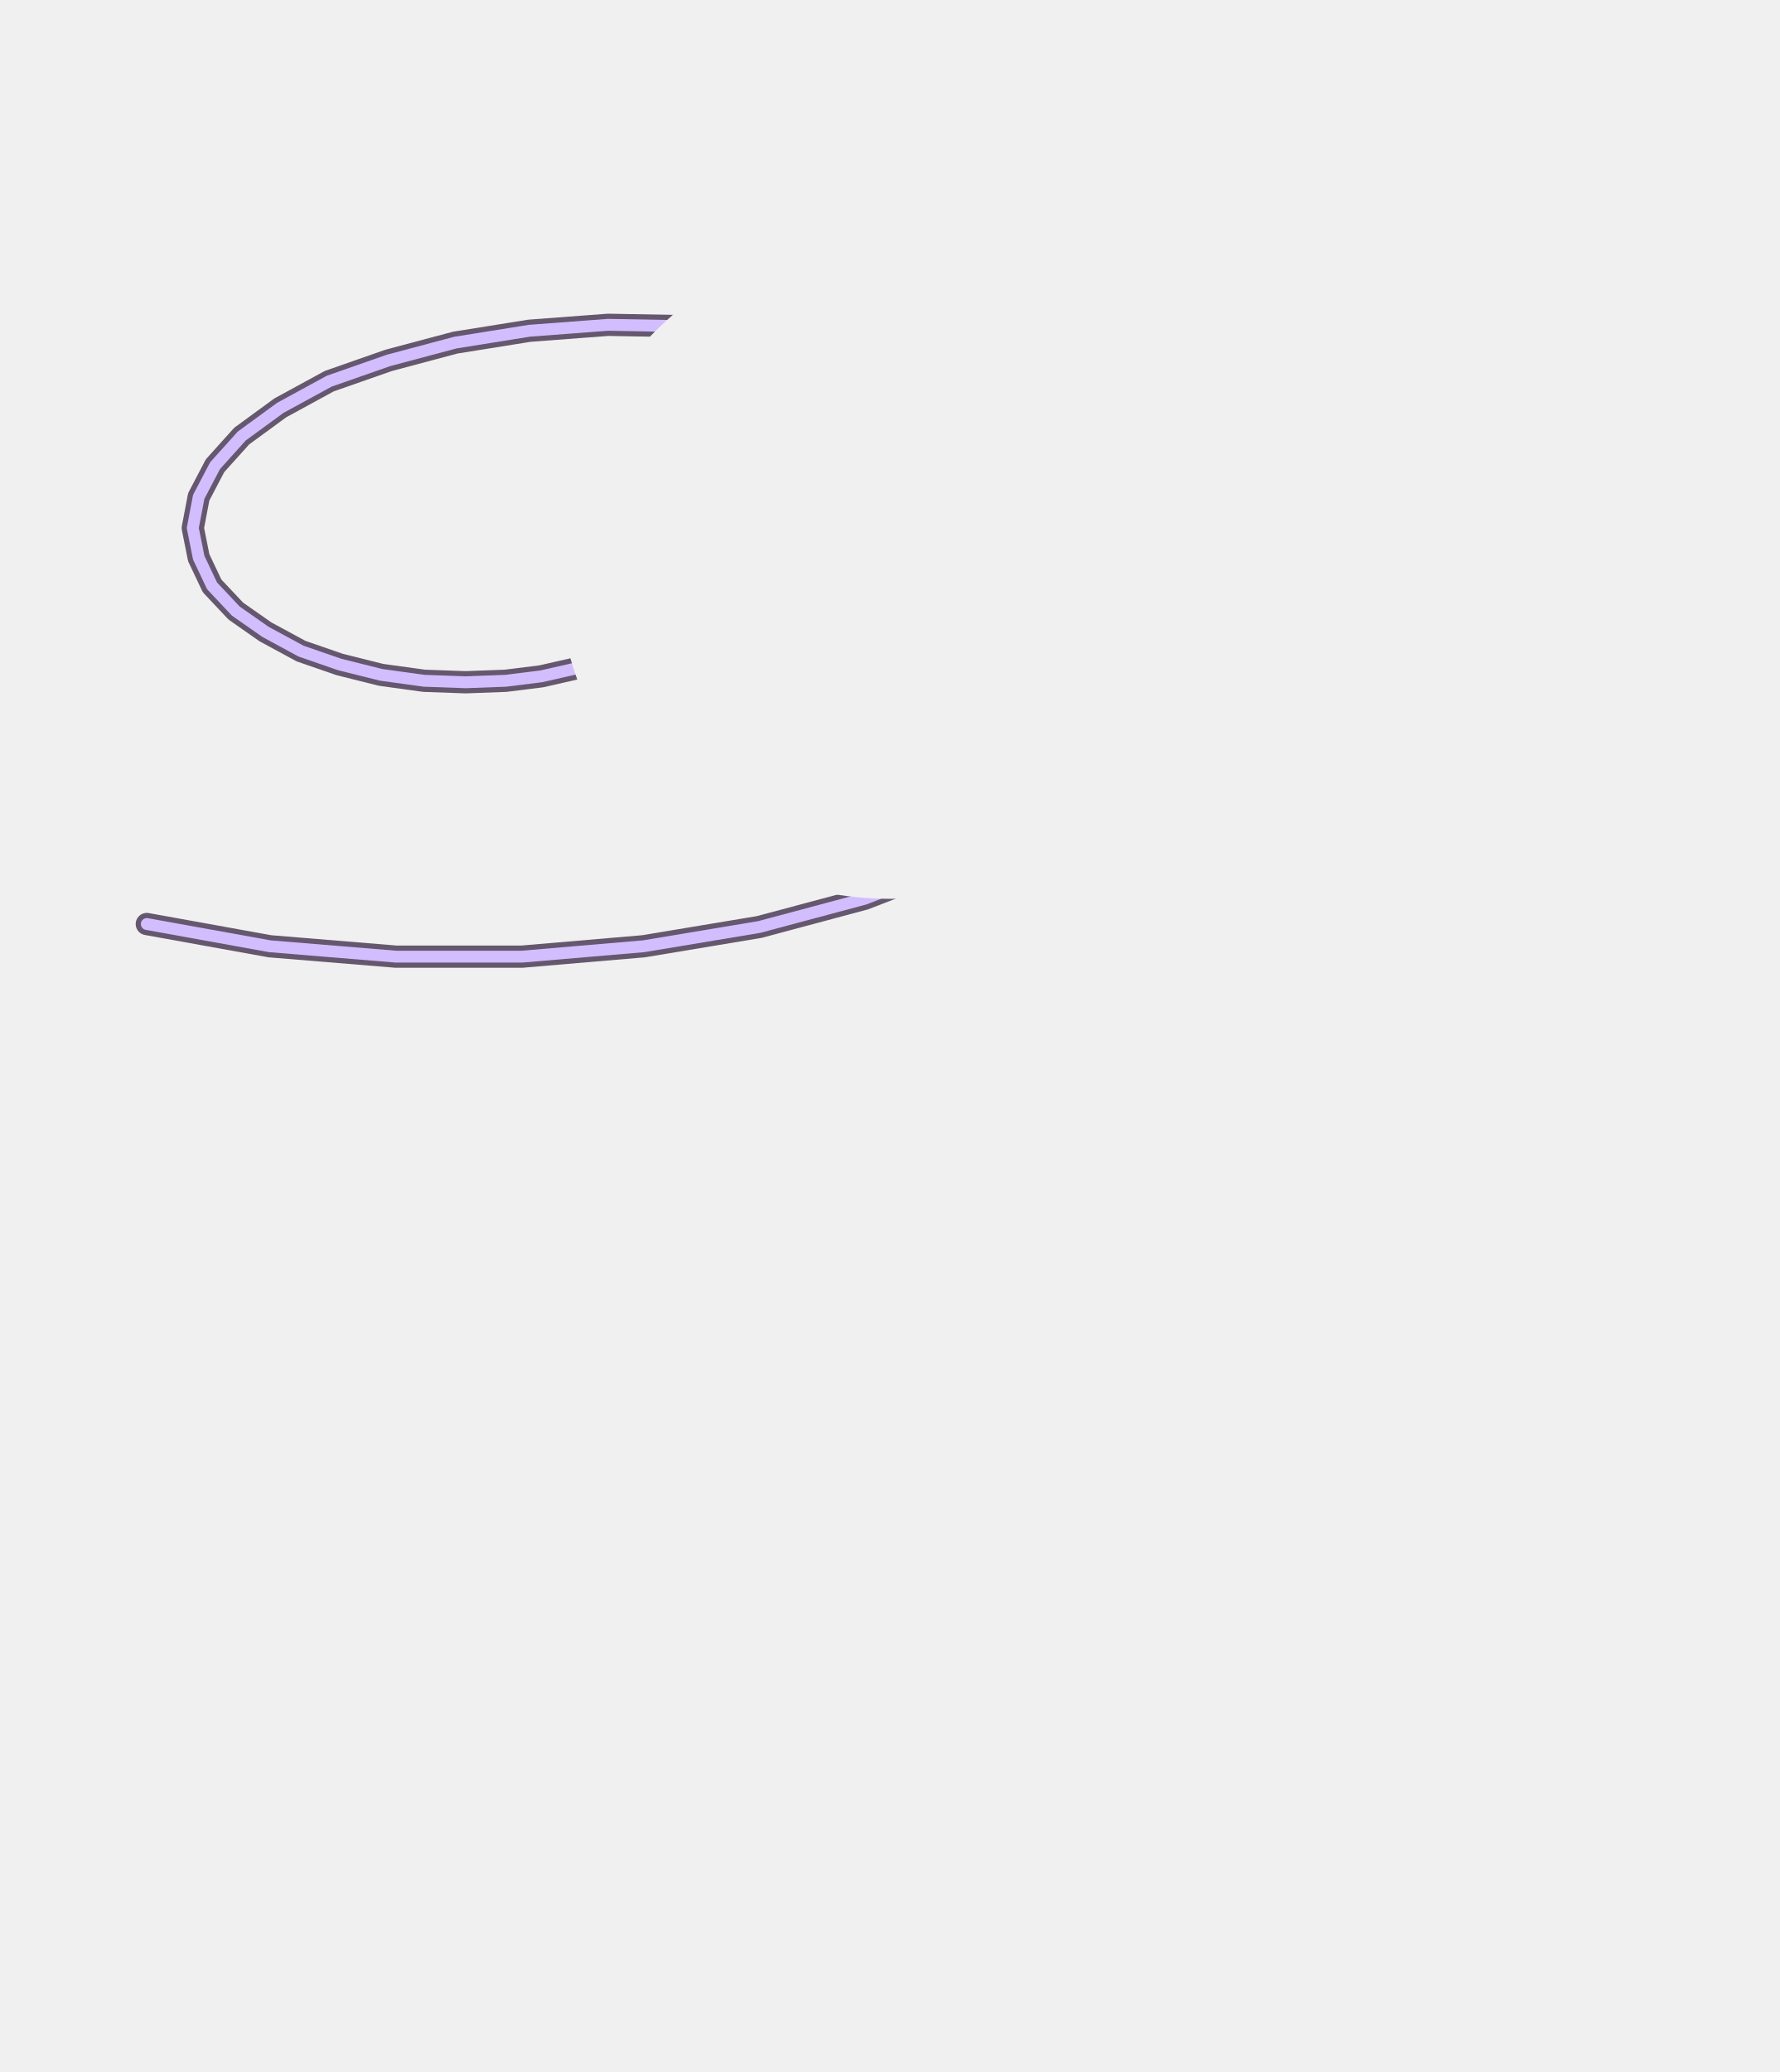
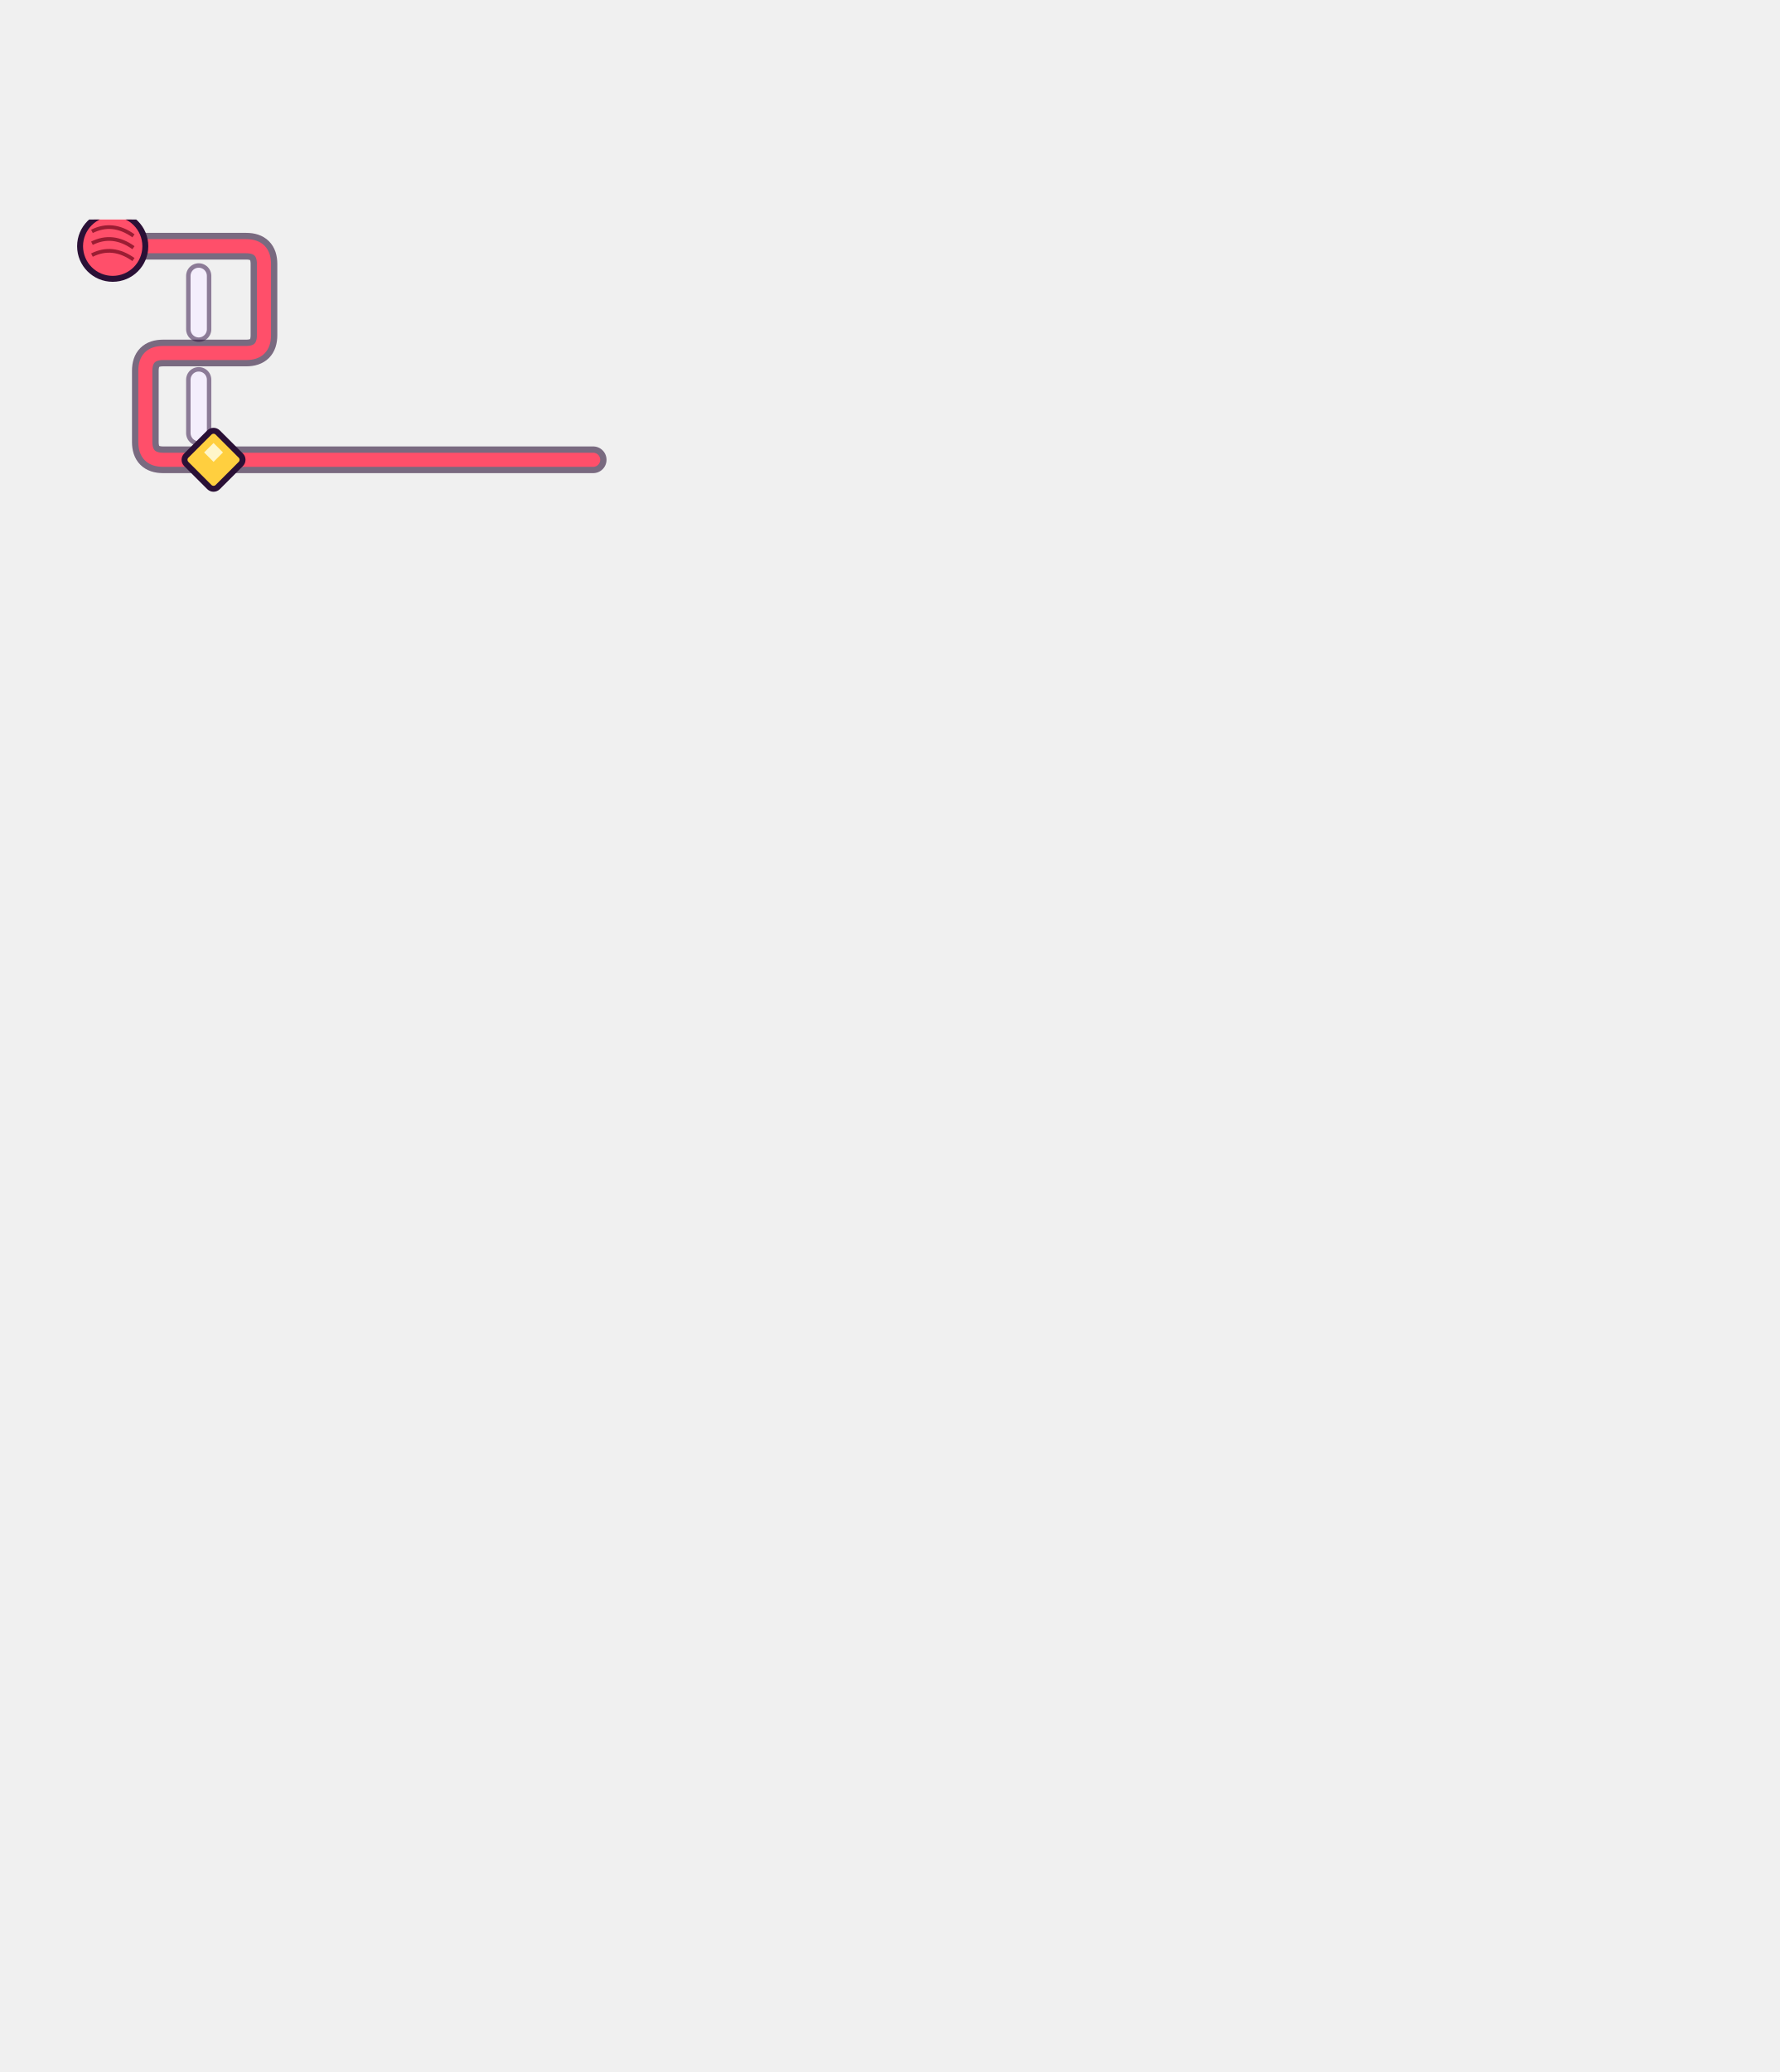
<svg xmlns="http://www.w3.org/2000/svg" viewBox="-100 0 1200 1397" width="1200" height="1397">
  <defs>
    <clipPath id="fxok">
-       <rect x="-66" y="146" width="1132" height="512" />
-       <rect x="-66" y="658" width="122" height="120" />
-       <rect x="944" y="658" width="122" height="120" />
+       <rect x="-66" y="148" width="1132" height="507" />
    </clipPath>
-     <mask id="behind" maskUnits="userSpaceOnUse" x="-100" y="0" width="1200" height="1397">
-       <rect x="-100" y="0" width="1200" height="1397" fill="#fff" />
-       <circle cx="500" cy="382" r="224" fill="#000" />
-     </mask>
  </defs>
  <g clip-path="url(#fxok)">
-     <g mask="url(#behind)">
-       <path d="M315 385L324 390L331 395L335 402L337 410L335 419L329 427L319 436L305 444L287 451L265 456L241 459L214 460L186 459L157 455L129 448L103 439L79 426L59 412L43 395L34 376L30 356L34 335L45 314L63 294L89 275L122 257L162 243L207 231L257 223L310 219L366 220L422 225L477 235L529 250L576 270L618 294L652 321L678 352L693 385L697 419L690 455L671 489L640 523L598 554L545 582L483 606L412 625L334 638L252 645L167 645L82 638L-1 623" fill="none" stroke="#2a1736" stroke-width="15" stroke-linecap="round" stroke-linejoin="round" opacity=".7" />
-       <path d="M315 385L324 390L331 395L335 402L337 410L335 419L329 427L319 436L305 444L287 451L265 456L241 459L214 460L186 459L157 455L129 448L103 439L79 426L59 412L43 395L34 376L30 356L34 335L45 314L63 294L89 275L122 257L162 243L207 231L257 223L310 219L366 220L422 225L477 235L529 250L576 270L618 294L652 321L678 352L693 385L697 419L690 455L671 489L640 523L598 554L545 582L483 606L412 625L334 638L252 645L167 645L82 638L-1 623" fill="none" stroke="#D2BEFF" stroke-width="8" stroke-linecap="round" stroke-linejoin="round" />
+     <path d="M34 186V222" stroke="#3a1c4e" stroke-width="17" stroke-linecap="round" opacity=".55" />
+     <path d="M34 186V222" stroke="#f4eefc" stroke-width="11" stroke-linecap="round" />
+     <path d="M34 256V292" stroke="#3a1c4e" stroke-width="17" stroke-linecap="round" opacity=".55" />
+     <path d="M34 256V292" stroke="#f4eefc" stroke-width="11" stroke-linecap="round" />
+     <path d="M-24 166H66Q78 166 78 178V226Q78 238 66 238H10Q-2 238 -2 250V298Q-2 310 10 310H300" fill="none" stroke="#2a1036" stroke-width="18" stroke-linejoin="round" stroke-linecap="round" opacity=".6" />
+     <path d="M-24 166H66Q78 166 78 178V226Q78 238 66 238H10Q-2 238 -2 250V298Q-2 310 10 310H300" fill="none" stroke="#ff4f6a" stroke-width="9.5" stroke-linejoin="round" stroke-linecap="round" />
+     <circle cx="-24" cy="166" r="22" fill="#ff4f6a" stroke="#2a1036" stroke-width="4" />
+     <path d="M-38 156Q-24 149 -10 159M-38 164Q-24 157 -10 167M-38 172Q-24 165 -10 175" fill="none" stroke="#9b1d33" stroke-width="2.5" />
+     <g transform="translate(44 310) rotate(45)">
+       <rect x="-15" y="-15" width="30" height="30" rx="4" fill="#ffcf3f" stroke="#2a1036" stroke-width="4" />
+       <rect x="-8" y="-8" width="9" height="9" fill="#fff6c9" />
    </g>
  </g>
</svg>
